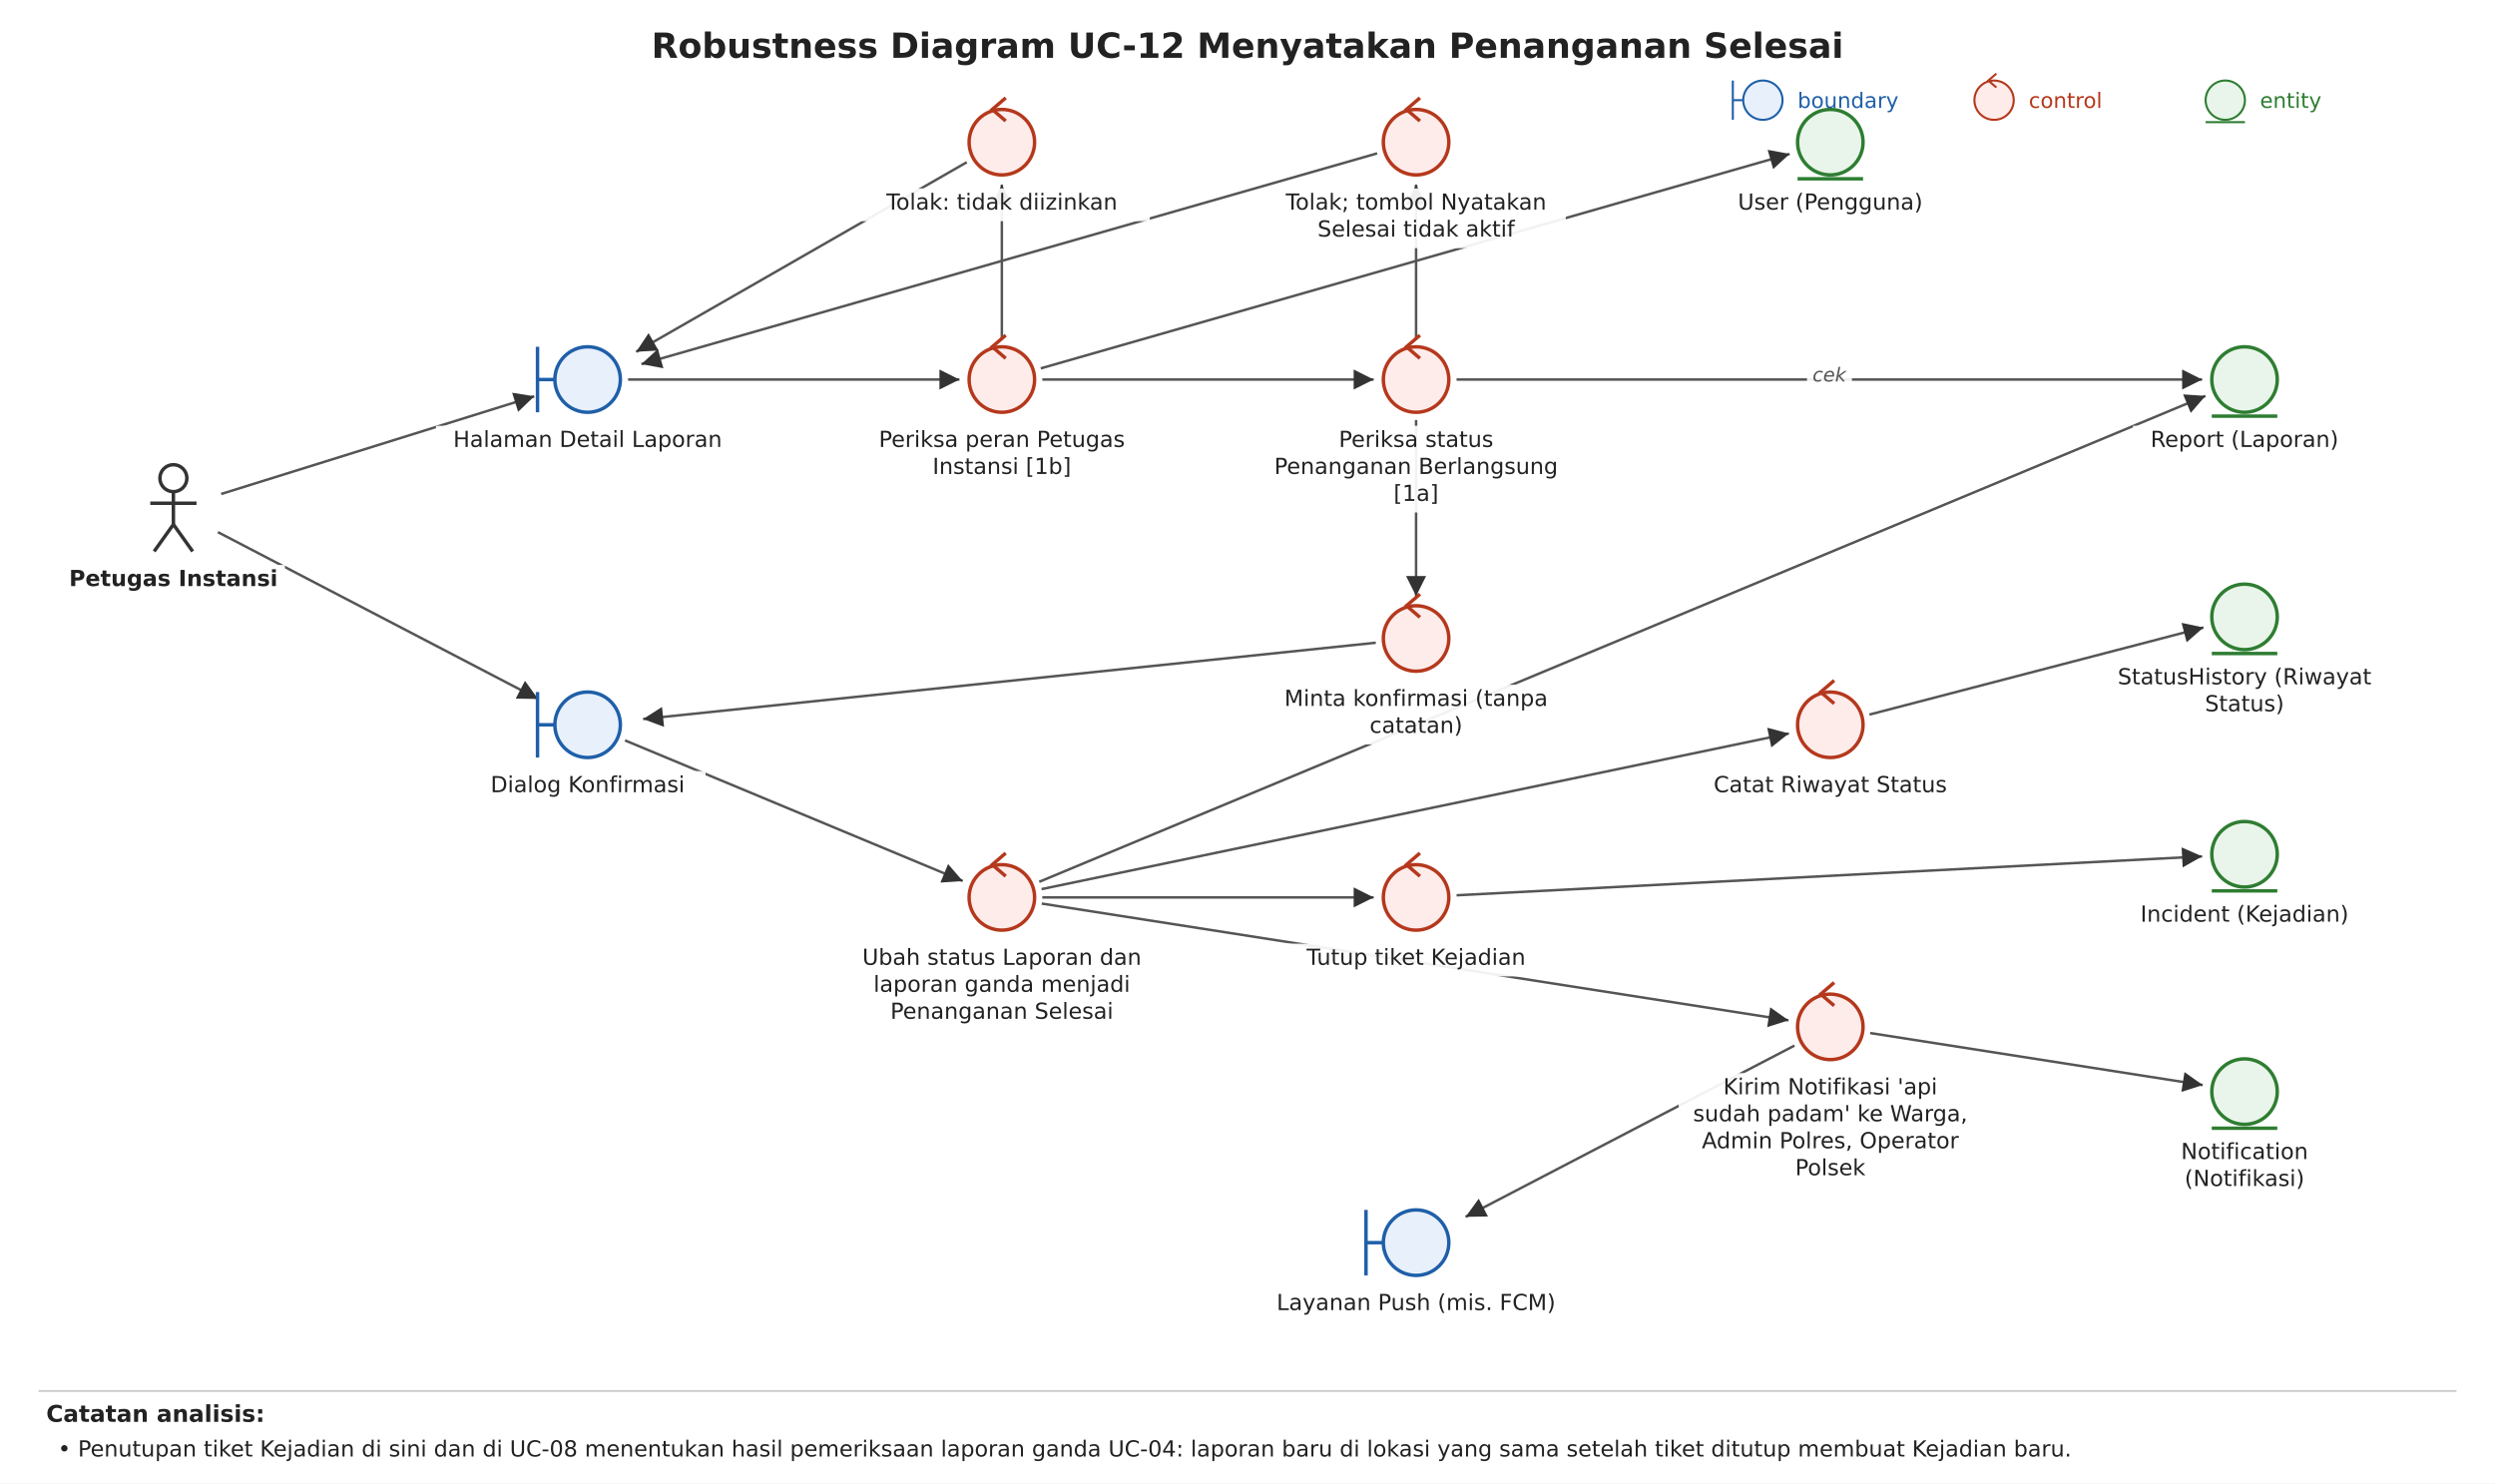
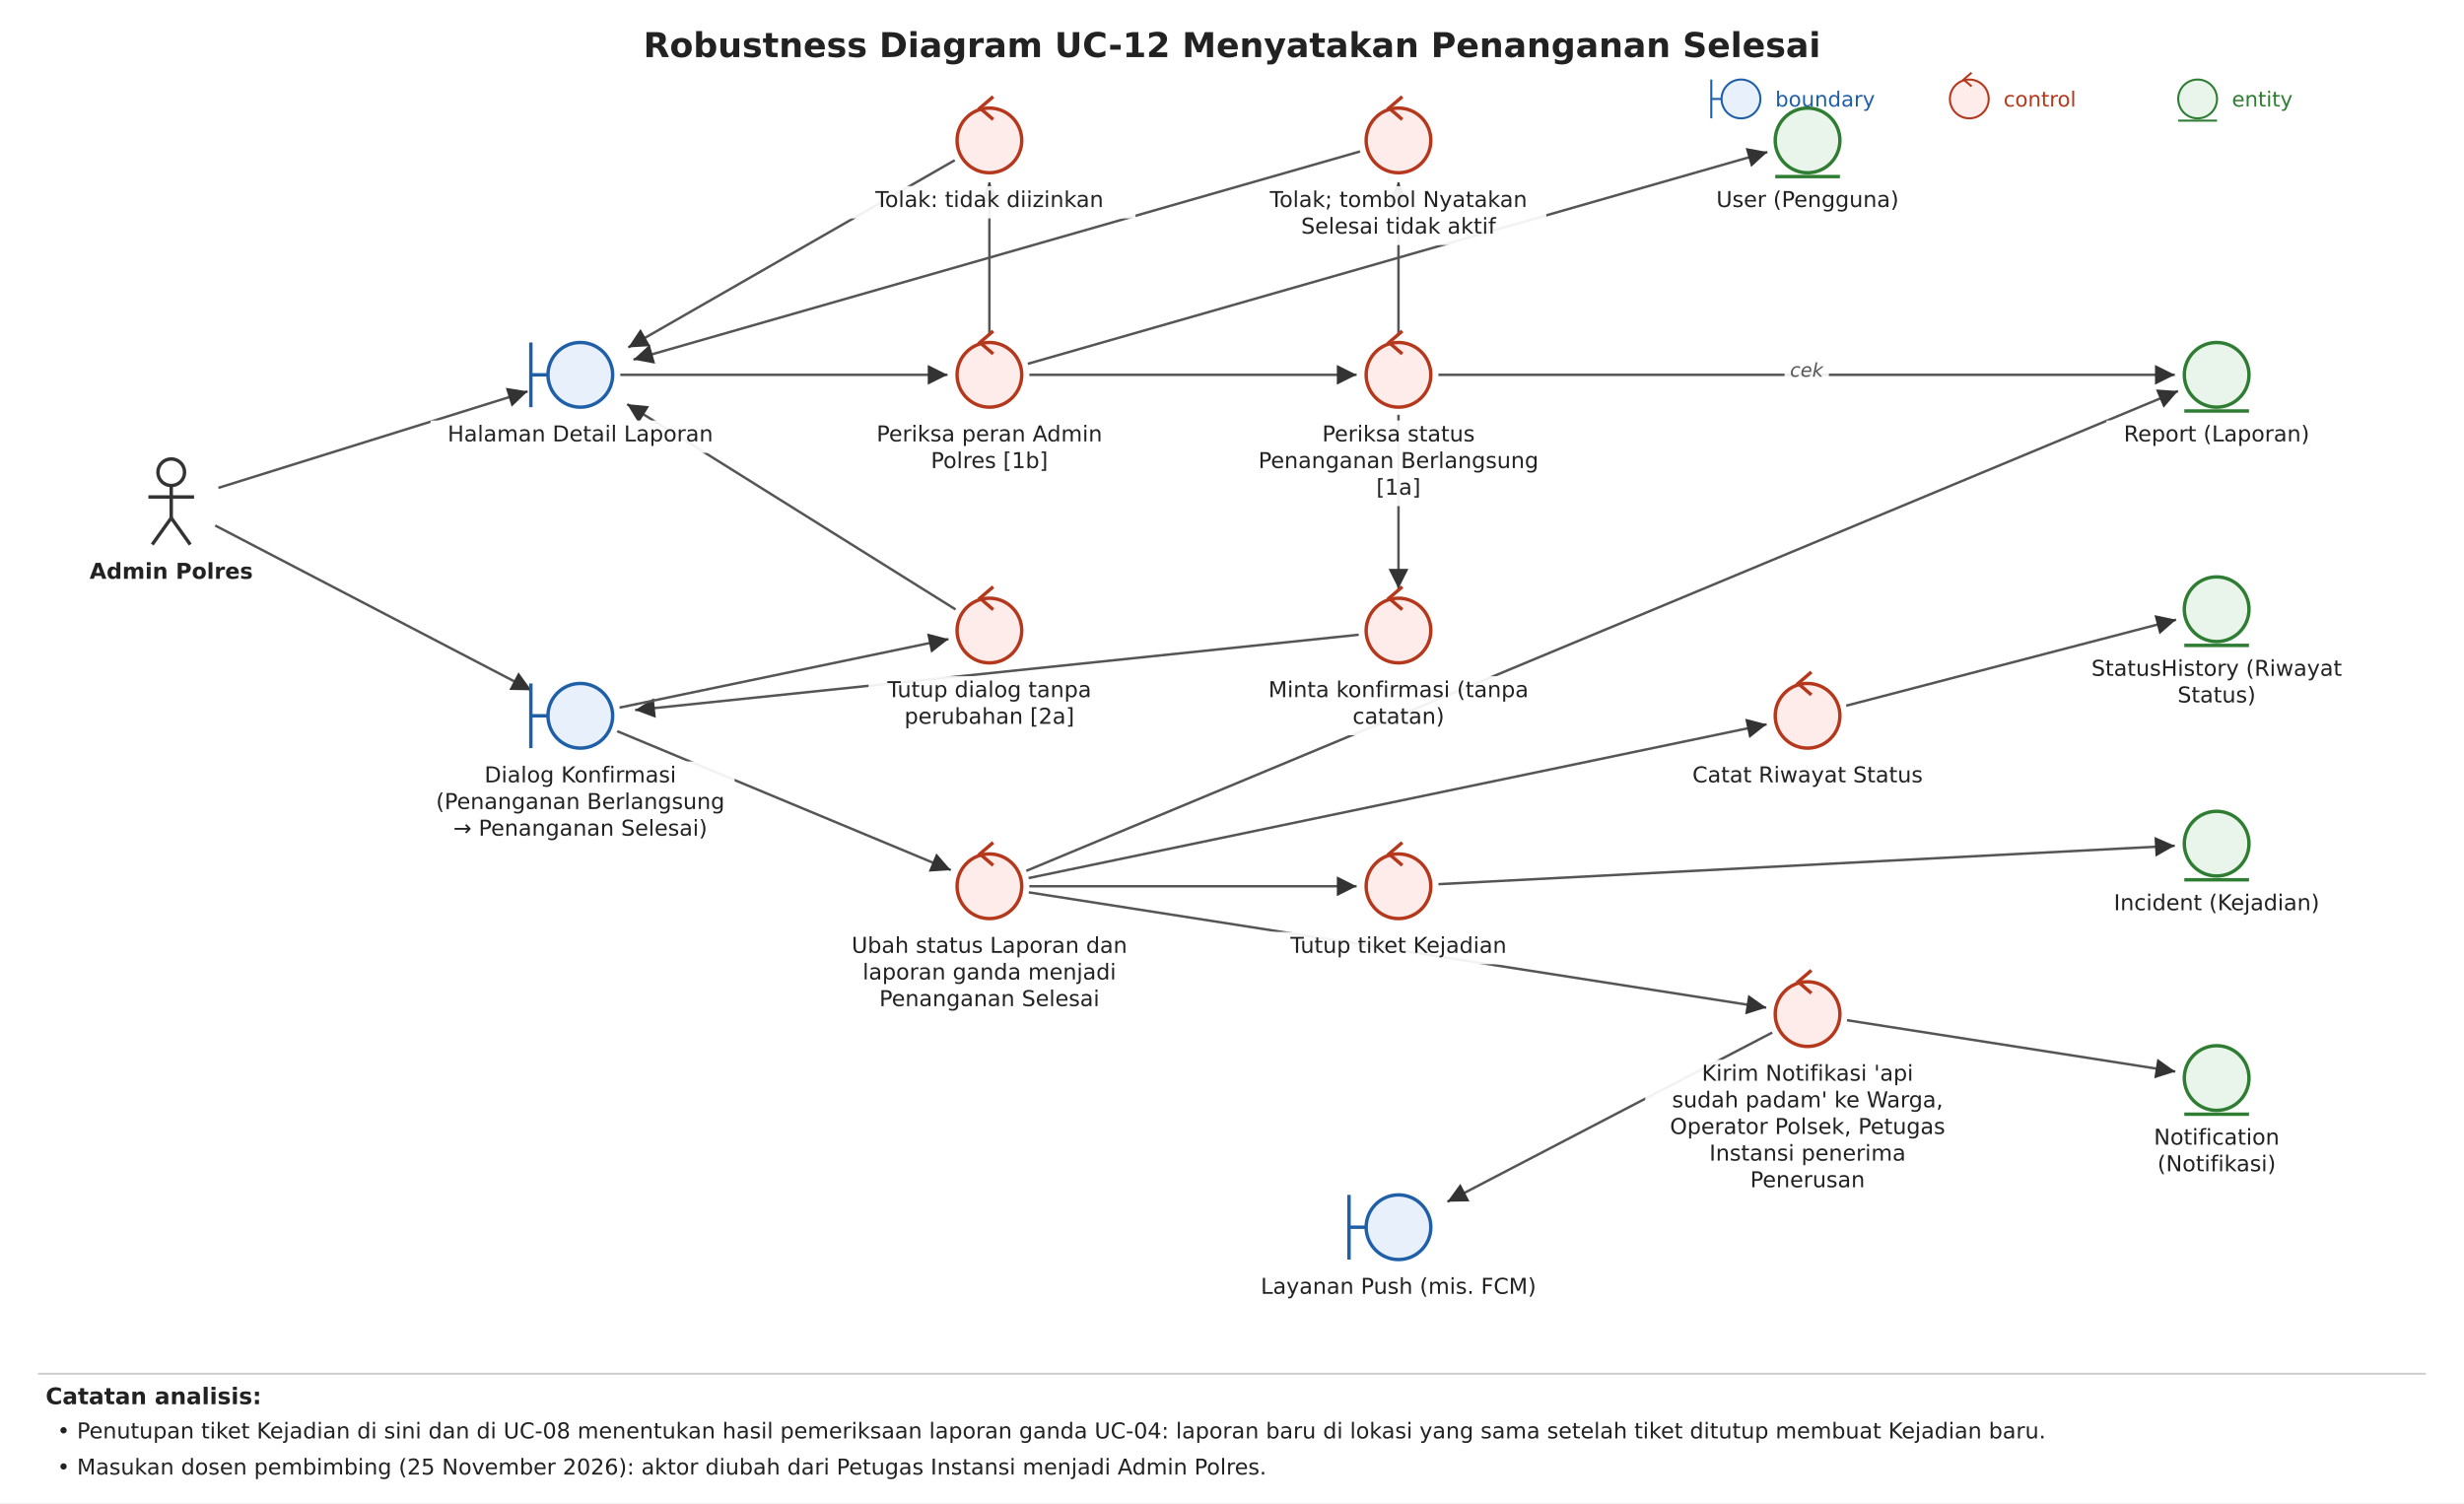
- <svg xmlns="http://www.w3.org/2000/svg" width="1295" height="770" viewBox="0 0 1295 770">
+ <svg xmlns="http://www.w3.org/2000/svg" width="1295" height="790" viewBox="0 0 1295 790">
  <defs>
    <marker id="ar" viewBox="0 0 10 10" refX="10" refY="5" markerWidth="8" markerHeight="8" orient="auto">
      <path d="M0,0 L10,5 L0,10 z" fill="#333" />
    </marker>
    <marker id="aro" viewBox="0 0 10 10" refX="10" refY="5" markerWidth="9" markerHeight="9" orient="auto">
      <path d="M0,0 L10,5 L0,10" fill="none" stroke="#333" stroke-width="1.3" />
    </marker>
  </defs>
  <rect width="100%" height="100%" fill="#fff" />
  <text x="647.5" y="30.0" font-family="DejaVu Sans, Arial, sans-serif" font-size="18" text-anchor="middle" font-weight="bold" fill="#222">Robustness Diagram UC-12 Menyatakan Penanganan Selesai</text>
  <line x1="114.8" y1="256.4" x2="277.3" y2="205.7" stroke="#555" stroke-width="1.3" marker-end="url(#ar)" />
  <line x1="113.1" y1="276.2" x2="279.3" y2="362.8" stroke="#555" stroke-width="1.3" marker-end="url(#ar)" />
  <line x1="326.0" y1="197.0" x2="498.0" y2="197.0" stroke="#555" stroke-width="1.3" marker-end="url(#ar)" />
  <line x1="540.2" y1="191.2" x2="928.9" y2="79.9" stroke="#555" stroke-width="1.3" marker-end="url(#ar)" />
  <line x1="520.0" y1="176.0" x2="520.0" y2="95.8" stroke="#555" stroke-width="1.3" marker-end="url(#ar)" />
  <line x1="501.8" y1="84.2" x2="330.2" y2="182.6" stroke="#555" stroke-width="1.3" marker-end="url(#ar)" />
  <line x1="541.0" y1="197.0" x2="713.0" y2="197.0" stroke="#555" stroke-width="1.3" marker-end="url(#ar)" />
  <line x1="756.0" y1="197.0" x2="1143.0" y2="197.0" stroke="#555" stroke-width="1.3" marker-end="url(#ar)" />
  <rect x="937.9" y="188.0" width="23.3" height="13" fill="#fff" opacity="0.9" />
  <text x="949.5" y="198.0" font-family="DejaVu Sans, Arial, sans-serif" font-size="10" text-anchor="middle" font-weight="normal" fill="#555" font-style="italic">cek</text>
  <line x1="735.0" y1="176.0" x2="735.0" y2="95.8" stroke="#555" stroke-width="1.3" marker-end="url(#ar)" />
  <line x1="714.8" y1="79.6" x2="332.9" y2="189.0" stroke="#555" stroke-width="1.3" marker-end="url(#ar)" />
  <line x1="735.0" y1="218.0" x2="735.0" y2="309.4" stroke="#555" stroke-width="1.3" marker-end="url(#ar)" />
  <line x1="714.1" y1="333.6" x2="333.8" y2="373.2" stroke="#555" stroke-width="1.3" marker-end="url(#ar)" />
+   <line x1="325.6" y1="371.9" x2="498.5" y2="335.9" stroke="#555" stroke-width="1.3" marker-end="url(#ar)" />
+   <line x1="502.2" y1="320.3" x2="329.6" y2="212.4" stroke="#555" stroke-width="1.3" marker-end="url(#ar)" />
  <line x1="324.4" y1="384.3" x2="499.7" y2="457.3" stroke="#555" stroke-width="1.3" marker-end="url(#ar)" />
  <line x1="539.4" y1="457.7" x2="1144.7" y2="205.5" stroke="#555" stroke-width="1.3" marker-end="url(#ar)" />
  <line x1="541.0" y1="465.8" x2="713.0" y2="465.8" stroke="#555" stroke-width="1.3" marker-end="url(#ar)" />
  <line x1="756.0" y1="464.7" x2="1143.0" y2="444.5" stroke="#555" stroke-width="1.3" marker-end="url(#ar)" />
  <line x1="540.6" y1="461.5" x2="928.5" y2="380.7" stroke="#555" stroke-width="1.3" marker-end="url(#ar)" />
  <line x1="970.3" y1="370.9" x2="1143.7" y2="325.7" stroke="#555" stroke-width="1.3" marker-end="url(#ar)" />
  <line x1="540.7" y1="469.0" x2="928.3" y2="529.6" stroke="#555" stroke-width="1.3" marker-end="url(#ar)" />
  <line x1="970.7" y1="536.2" x2="1143.3" y2="563.2" stroke="#555" stroke-width="1.3" marker-end="url(#ar)" />
  <line x1="931.4" y1="542.7" x2="760.7" y2="631.6" stroke="#555" stroke-width="1.3" marker-end="url(#ar)" />
  <g stroke="#333" stroke-width="1.8" fill="none">
    <circle cx="90" cy="248.2" r="7" />
    <line x1="90" y1="255.2" x2="90" y2="272.2" />
    <line x1="78" y1="261.2" x2="102" y2="261.2" />
    <line x1="90" y1="272.2" x2="80" y2="286.2" />
    <line x1="90" y1="272.2" x2="100" y2="286.2" />
  </g>
-   <rect x="32.1" y="293.2" width="115.8" height="17" fill="#fff" opacity="0.92" />
-   <text x="90.0" y="304.2" font-family="DejaVu Sans, Arial, sans-serif" font-size="11.5" text-anchor="middle" font-weight="bold" fill="#222">Petugas Instansi</text>
+   <rect x="45.3" y="293.2" width="89.3" height="17" fill="#fff" opacity="0.92" />
+   <text x="90.0" y="304.2" font-family="DejaVu Sans, Arial, sans-serif" font-size="11.5" text-anchor="middle" font-weight="bold" fill="#222">Admin Polres</text>
  <g stroke="#1f5fa8" stroke-width="1.8">
    <circle cx="305" cy="197.0" r="17" fill="#e8f0fb" />
    <line x1="279" y1="180.0" x2="279" y2="214.0" />
    <line x1="279" y1="197.0" x2="288" y2="197.0" />
  </g>
  <rect x="226.3" y="221.0" width="157.4" height="17" fill="#fff" opacity="0.92" />
  <text x="305.0" y="232.0" font-family="DejaVu Sans, Arial, sans-serif" font-size="11.5" text-anchor="middle" font-weight="normal" fill="#222">Halaman Detail Laporan</text>
  <g stroke="#1f5fa8" stroke-width="1.8">
    <circle cx="305" cy="376.2" r="17" fill="#e8f0fb" />
    <line x1="279" y1="359.2" x2="279" y2="393.2" />
    <line x1="279" y1="376.2" x2="288" y2="376.2" />
  </g>
-   <rect x="243.8" y="400.2" width="122.4" height="17" fill="#fff" opacity="0.92" />
+   <rect x="224.0" y="400.2" width="162.1" height="45" fill="#fff" opacity="0.92" />
  <text x="305.0" y="411.2" font-family="DejaVu Sans, Arial, sans-serif" font-size="11.5" text-anchor="middle" font-weight="normal" fill="#222">Dialog Konfirmasi</text>
+   <text x="305.0" y="425.2" font-family="DejaVu Sans, Arial, sans-serif" font-size="11.5" text-anchor="middle" font-weight="normal" fill="#222">(Penanganan Berlangsung</text>
+   <text x="305.0" y="439.2" font-family="DejaVu Sans, Arial, sans-serif" font-size="11.5" text-anchor="middle" font-weight="normal" fill="#222">→ Penanganan Selesai)</text>
  <g stroke="#b5381c" stroke-width="1.8">
    <circle cx="520" cy="197.0" r="17" fill="#fdecea" />
    <path d="M522,174.0 L515,180.0 L522,186.0" fill="none" />
  </g>
-   <rect x="445.6" y="221.0" width="148.8" height="31" fill="#fff" opacity="0.92" />
-   <text x="520.0" y="232.0" font-family="DejaVu Sans, Arial, sans-serif" font-size="11.5" text-anchor="middle" font-weight="normal" fill="#222">Periksa peran Petugas</text>
-   <text x="520.0" y="246.0" font-family="DejaVu Sans, Arial, sans-serif" font-size="11.5" text-anchor="middle" font-weight="normal" fill="#222">Instansi [1b]</text>
+   <rect x="452.2" y="221.0" width="135.6" height="31" fill="#fff" opacity="0.92" />
+   <text x="520.0" y="232.0" font-family="DejaVu Sans, Arial, sans-serif" font-size="11.5" text-anchor="middle" font-weight="normal" fill="#222">Periksa peran Admin</text>
+   <text x="520.0" y="246.0" font-family="DejaVu Sans, Arial, sans-serif" font-size="11.5" text-anchor="middle" font-weight="normal" fill="#222">Polres [1b]</text>
+   <g stroke="#b5381c" stroke-width="1.8">
+     <circle cx="520" cy="331.4" r="17" fill="#fdecea" />
+     <path d="M522,308.4 L515,314.4 L522,320.4" fill="none" />
+   </g>
+   <rect x="456.5" y="355.4" width="127.0" height="31" fill="#fff" opacity="0.92" />
+   <text x="520.0" y="366.4" font-family="DejaVu Sans, Arial, sans-serif" font-size="11.5" text-anchor="middle" font-weight="normal" fill="#222">Tutup dialog tanpa</text>
+   <text x="520.0" y="380.4" font-family="DejaVu Sans, Arial, sans-serif" font-size="11.5" text-anchor="middle" font-weight="normal" fill="#222">perubahan [2a]</text>
  <g stroke="#b5381c" stroke-width="1.8">
    <circle cx="520" cy="73.8" r="17" fill="#fdecea" />
    <path d="M522,50.8 L515,56.8 L522,62.8" fill="none" />
  </g>
  <rect x="443.3" y="97.8" width="153.5" height="17" fill="#fff" opacity="0.92" />
  <text x="520.0" y="108.8" font-family="DejaVu Sans, Arial, sans-serif" font-size="11.5" text-anchor="middle" font-weight="normal" fill="#222">Tolak: tidak diizinkan</text>
  <g stroke="#b5381c" stroke-width="1.8">
    <circle cx="735" cy="197.0" r="17" fill="#fdecea" />
    <path d="M737,174.0 L730,180.0 L737,186.0" fill="none" />
  </g>
  <rect x="657.3" y="221.0" width="155.4" height="45" fill="#fff" opacity="0.92" />
  <text x="735.0" y="232.0" font-family="DejaVu Sans, Arial, sans-serif" font-size="11.5" text-anchor="middle" font-weight="normal" fill="#222">Periksa status</text>
  <text x="735.0" y="246.0" font-family="DejaVu Sans, Arial, sans-serif" font-size="11.5" text-anchor="middle" font-weight="normal" fill="#222">Penanganan Berlangsung</text>
  <text x="735.0" y="260.0" font-family="DejaVu Sans, Arial, sans-serif" font-size="11.5" text-anchor="middle" font-weight="normal" fill="#222">[1a]</text>
  <g stroke="#b5381c" stroke-width="1.8">
    <circle cx="735" cy="73.8" r="17" fill="#fdecea" />
    <path d="M737,50.8 L730,56.8 L737,62.8" fill="none" />
  </g>
  <rect x="657.3" y="97.8" width="155.4" height="31" fill="#fff" opacity="0.92" />
  <text x="735.0" y="108.8" font-family="DejaVu Sans, Arial, sans-serif" font-size="11.5" text-anchor="middle" font-weight="normal" fill="#222">Tolak; tombol Nyatakan</text>
  <text x="735.0" y="122.8" font-family="DejaVu Sans, Arial, sans-serif" font-size="11.5" text-anchor="middle" font-weight="normal" fill="#222">Selesai tidak aktif</text>
  <g stroke="#b5381c" stroke-width="1.8">
    <circle cx="735" cy="331.4" r="17" fill="#fdecea" />
    <path d="M737,308.4 L730,314.4 L737,320.4" fill="none" />
  </g>
  <rect x="655.0" y="355.4" width="160.1" height="31" fill="#fff" opacity="0.92" />
  <text x="735.0" y="366.4" font-family="DejaVu Sans, Arial, sans-serif" font-size="11.5" text-anchor="middle" font-weight="normal" fill="#222">Minta konfirmasi (tanpa</text>
  <text x="735.0" y="380.4" font-family="DejaVu Sans, Arial, sans-serif" font-size="11.5" text-anchor="middle" font-weight="normal" fill="#222">catatan)</text>
  <g stroke="#b5381c" stroke-width="1.8">
    <circle cx="520" cy="465.8" r="17" fill="#fdecea" />
    <path d="M522,442.8 L515,448.8 L522,454.8" fill="none" />
  </g>
  <rect x="439.0" y="489.8" width="162.1" height="45" fill="#fff" opacity="0.92" />
  <text x="520.0" y="500.8" font-family="DejaVu Sans, Arial, sans-serif" font-size="11.5" text-anchor="middle" font-weight="normal" fill="#222">Ubah status Laporan dan</text>
  <text x="520.0" y="514.8" font-family="DejaVu Sans, Arial, sans-serif" font-size="11.5" text-anchor="middle" font-weight="normal" fill="#222">laporan ganda menjadi</text>
  <text x="520.0" y="528.8" font-family="DejaVu Sans, Arial, sans-serif" font-size="11.5" text-anchor="middle" font-weight="normal" fill="#222">Penanganan Selesai</text>
  <g stroke="#b5381c" stroke-width="1.8">
    <circle cx="735" cy="465.8" r="17" fill="#fdecea" />
    <path d="M737,442.8 L730,448.8 L737,454.8" fill="none" />
  </g>
  <rect x="663.9" y="489.8" width="142.2" height="17" fill="#fff" opacity="0.92" />
  <text x="735.0" y="500.8" font-family="DejaVu Sans, Arial, sans-serif" font-size="11.5" text-anchor="middle" font-weight="normal" fill="#222">Tutup tiket Kejadian</text>
  <g stroke="#b5381c" stroke-width="1.8">
    <circle cx="950" cy="376.2" r="17" fill="#fdecea" />
    <path d="M952,353.2 L945,359.2 L952,365.2" fill="none" />
  </g>
  <rect x="877.9" y="400.2" width="144.2" height="17" fill="#fff" opacity="0.92" />
  <text x="950.0" y="411.2" font-family="DejaVu Sans, Arial, sans-serif" font-size="11.5" text-anchor="middle" font-weight="normal" fill="#222">Catat Riwayat Status</text>
  <g stroke="#b5381c" stroke-width="1.8">
    <circle cx="950" cy="533.0" r="17" fill="#fdecea" />
    <path d="M952,510.0 L945,516.0 L952,522.0" fill="none" />
  </g>
-   <rect x="871.3" y="557.0" width="157.4" height="59" fill="#fff" opacity="0.92" />
+   <rect x="864.7" y="557.0" width="170.7" height="73" fill="#fff" opacity="0.92" />
  <text x="950.0" y="568.0" font-family="DejaVu Sans, Arial, sans-serif" font-size="11.5" text-anchor="middle" font-weight="normal" fill="#222">Kirim Notifikasi 'api</text>
  <text x="950.0" y="582.0" font-family="DejaVu Sans, Arial, sans-serif" font-size="11.5" text-anchor="middle" font-weight="normal" fill="#222">sudah padam' ke Warga,</text>
-   <text x="950.0" y="596.0" font-family="DejaVu Sans, Arial, sans-serif" font-size="11.5" text-anchor="middle" font-weight="normal" fill="#222">Admin Polres, Operator</text>
-   <text x="950.0" y="610.0" font-family="DejaVu Sans, Arial, sans-serif" font-size="11.5" text-anchor="middle" font-weight="normal" fill="#222">Polsek</text>
+   <text x="950.0" y="596.0" font-family="DejaVu Sans, Arial, sans-serif" font-size="11.5" text-anchor="middle" font-weight="normal" fill="#222">Operator Polsek, Petugas</text>
+   <text x="950.0" y="610.0" font-family="DejaVu Sans, Arial, sans-serif" font-size="11.5" text-anchor="middle" font-weight="normal" fill="#222">Instansi penerima</text>
+   <text x="950.0" y="624.0" font-family="DejaVu Sans, Arial, sans-serif" font-size="11.5" text-anchor="middle" font-weight="normal" fill="#222">Penerusan</text>
  <g stroke="#2e7d32" stroke-width="1.8">
    <circle cx="950" cy="73.8" r="17" fill="#e9f5ea" />
    <line x1="933" y1="92.8" x2="967" y2="92.8" />
  </g>
  <rect x="895.4" y="97.8" width="109.2" height="17" fill="#fff" opacity="0.92" />
  <text x="950.0" y="108.8" font-family="DejaVu Sans, Arial, sans-serif" font-size="11.5" text-anchor="middle" font-weight="normal" fill="#222">User (Pengguna)</text>
  <g stroke="#2e7d32" stroke-width="1.8">
    <circle cx="1165" cy="197.0" r="17" fill="#e9f5ea" />
    <line x1="1148" y1="216.0" x2="1182" y2="216.0" />
  </g>
  <rect x="1107.1" y="221.0" width="115.8" height="17" fill="#fff" opacity="0.92" />
  <text x="1165.0" y="232.0" font-family="DejaVu Sans, Arial, sans-serif" font-size="11.5" text-anchor="middle" font-weight="normal" fill="#222">Report (Laporan)</text>
  <g stroke="#2e7d32" stroke-width="1.8">
    <circle cx="1165" cy="443.4" r="17" fill="#e9f5ea" />
    <line x1="1148" y1="462.4" x2="1182" y2="462.4" />
  </g>
  <rect x="1097.2" y="467.4" width="135.6" height="17" fill="#fff" opacity="0.92" />
  <text x="1165.0" y="478.4" font-family="DejaVu Sans, Arial, sans-serif" font-size="11.5" text-anchor="middle" font-weight="normal" fill="#222">Incident (Kejadian)</text>
  <g stroke="#2e7d32" stroke-width="1.8">
    <circle cx="1165" cy="320.2" r="17" fill="#e9f5ea" />
    <line x1="1148" y1="339.2" x2="1182" y2="339.2" />
  </g>
  <rect x="1086.3" y="344.2" width="157.4" height="31" fill="#fff" opacity="0.92" />
  <text x="1165.0" y="355.2" font-family="DejaVu Sans, Arial, sans-serif" font-size="11.5" text-anchor="middle" font-weight="normal" fill="#222">StatusHistory (Riwayat</text>
  <text x="1165.0" y="369.2" font-family="DejaVu Sans, Arial, sans-serif" font-size="11.5" text-anchor="middle" font-weight="normal" fill="#222">Status)</text>
  <g stroke="#2e7d32" stroke-width="1.8">
    <circle cx="1165" cy="566.6" r="17" fill="#e9f5ea" />
    <line x1="1148" y1="585.6" x2="1182" y2="585.6" />
  </g>
  <rect x="1121.3" y="590.6" width="87.3" height="31" fill="#fff" opacity="0.92" />
  <text x="1165.0" y="601.6" font-family="DejaVu Sans, Arial, sans-serif" font-size="11.5" text-anchor="middle" font-weight="normal" fill="#222">Notification</text>
  <text x="1165.0" y="615.6" font-family="DejaVu Sans, Arial, sans-serif" font-size="11.5" text-anchor="middle" font-weight="normal" fill="#222">(Notifikasi)</text>
  <g stroke="#1f5fa8" stroke-width="1.8">
    <circle cx="735" cy="645.0" r="17" fill="#e8f0fb" />
    <line x1="709" y1="628.0" x2="709" y2="662.0" />
    <line x1="709" y1="645.0" x2="718" y2="645.0" />
  </g>
  <rect x="651.0" y="669.0" width="168.0" height="17" fill="#fff" opacity="0.92" />
  <text x="735.0" y="680.0" font-family="DejaVu Sans, Arial, sans-serif" font-size="11.5" text-anchor="middle" font-weight="normal" fill="#222">Layanan Push (mis. FCM)</text>
  <text x="20.0" y="58.0" font-family="DejaVu Sans, Arial, sans-serif" font-size="12" text-anchor="start" font-weight="normal" fill="#555" font-style="italic" />
  <g transform="translate(915,52) scale(0.6)">
    <g stroke="#1f5fa8" stroke-width="1.8">
      <circle cx="0" cy="0" r="17" fill="#e8f0fb" />
      <line x1="-26" y1="-17" x2="-26" y2="17" />
      <line x1="-26" y1="0" x2="-17" y2="0" />
    </g>
  </g>
  <text x="933.0" y="56.0" font-family="DejaVu Sans, Arial, sans-serif" font-size="11" text-anchor="start" font-weight="normal" fill="#1f5fa8">boundary</text>
  <g transform="translate(1035,52) scale(0.6)">
    <g stroke="#b5381c" stroke-width="1.8">
      <circle cx="0" cy="0" r="17" fill="#fdecea" />
      <path d="M2,-23 L-5,-17 L2,-11" fill="none" />
    </g>
  </g>
  <text x="1053.0" y="56.0" font-family="DejaVu Sans, Arial, sans-serif" font-size="11" text-anchor="start" font-weight="normal" fill="#b5381c">control</text>
  <g transform="translate(1155,52) scale(0.6)">
    <g stroke="#2e7d32" stroke-width="1.8">
      <circle cx="0" cy="0" r="17" fill="#e9f5ea" />
      <line x1="-17" y1="19" x2="17" y2="19" />
    </g>
  </g>
  <text x="1173.0" y="56.0" font-family="DejaVu Sans, Arial, sans-serif" font-size="11" text-anchor="start" font-weight="normal" fill="#2e7d32">entity</text>
  <line x1="20" y1="722.0" x2="1275" y2="722.0" stroke="#ccc" />
  <text x="24.0" y="738.0" font-family="DejaVu Sans, Arial, sans-serif" font-size="12" text-anchor="start" font-weight="bold" fill="#222">Catatan analisis:</text>
  <text x="30.0" y="756.0" font-family="DejaVu Sans, Arial, sans-serif" font-size="11.5" text-anchor="start" font-weight="normal" fill="#222">• Penutupan tiket Kejadian di sini dan di UC-08 menentukan hasil pemeriksaan laporan ganda UC-04: laporan baru di lokasi yang sama setelah tiket ditutup membuat Kejadian baru.</text>
+   <text x="30.0" y="775.0" font-family="DejaVu Sans, Arial, sans-serif" font-size="11.5" text-anchor="start" font-weight="normal" fill="#222">• Masukan dosen pembimbing (25 November 2026): aktor diubah dari Petugas Instansi menjadi Admin Polres.</text>
</svg>
